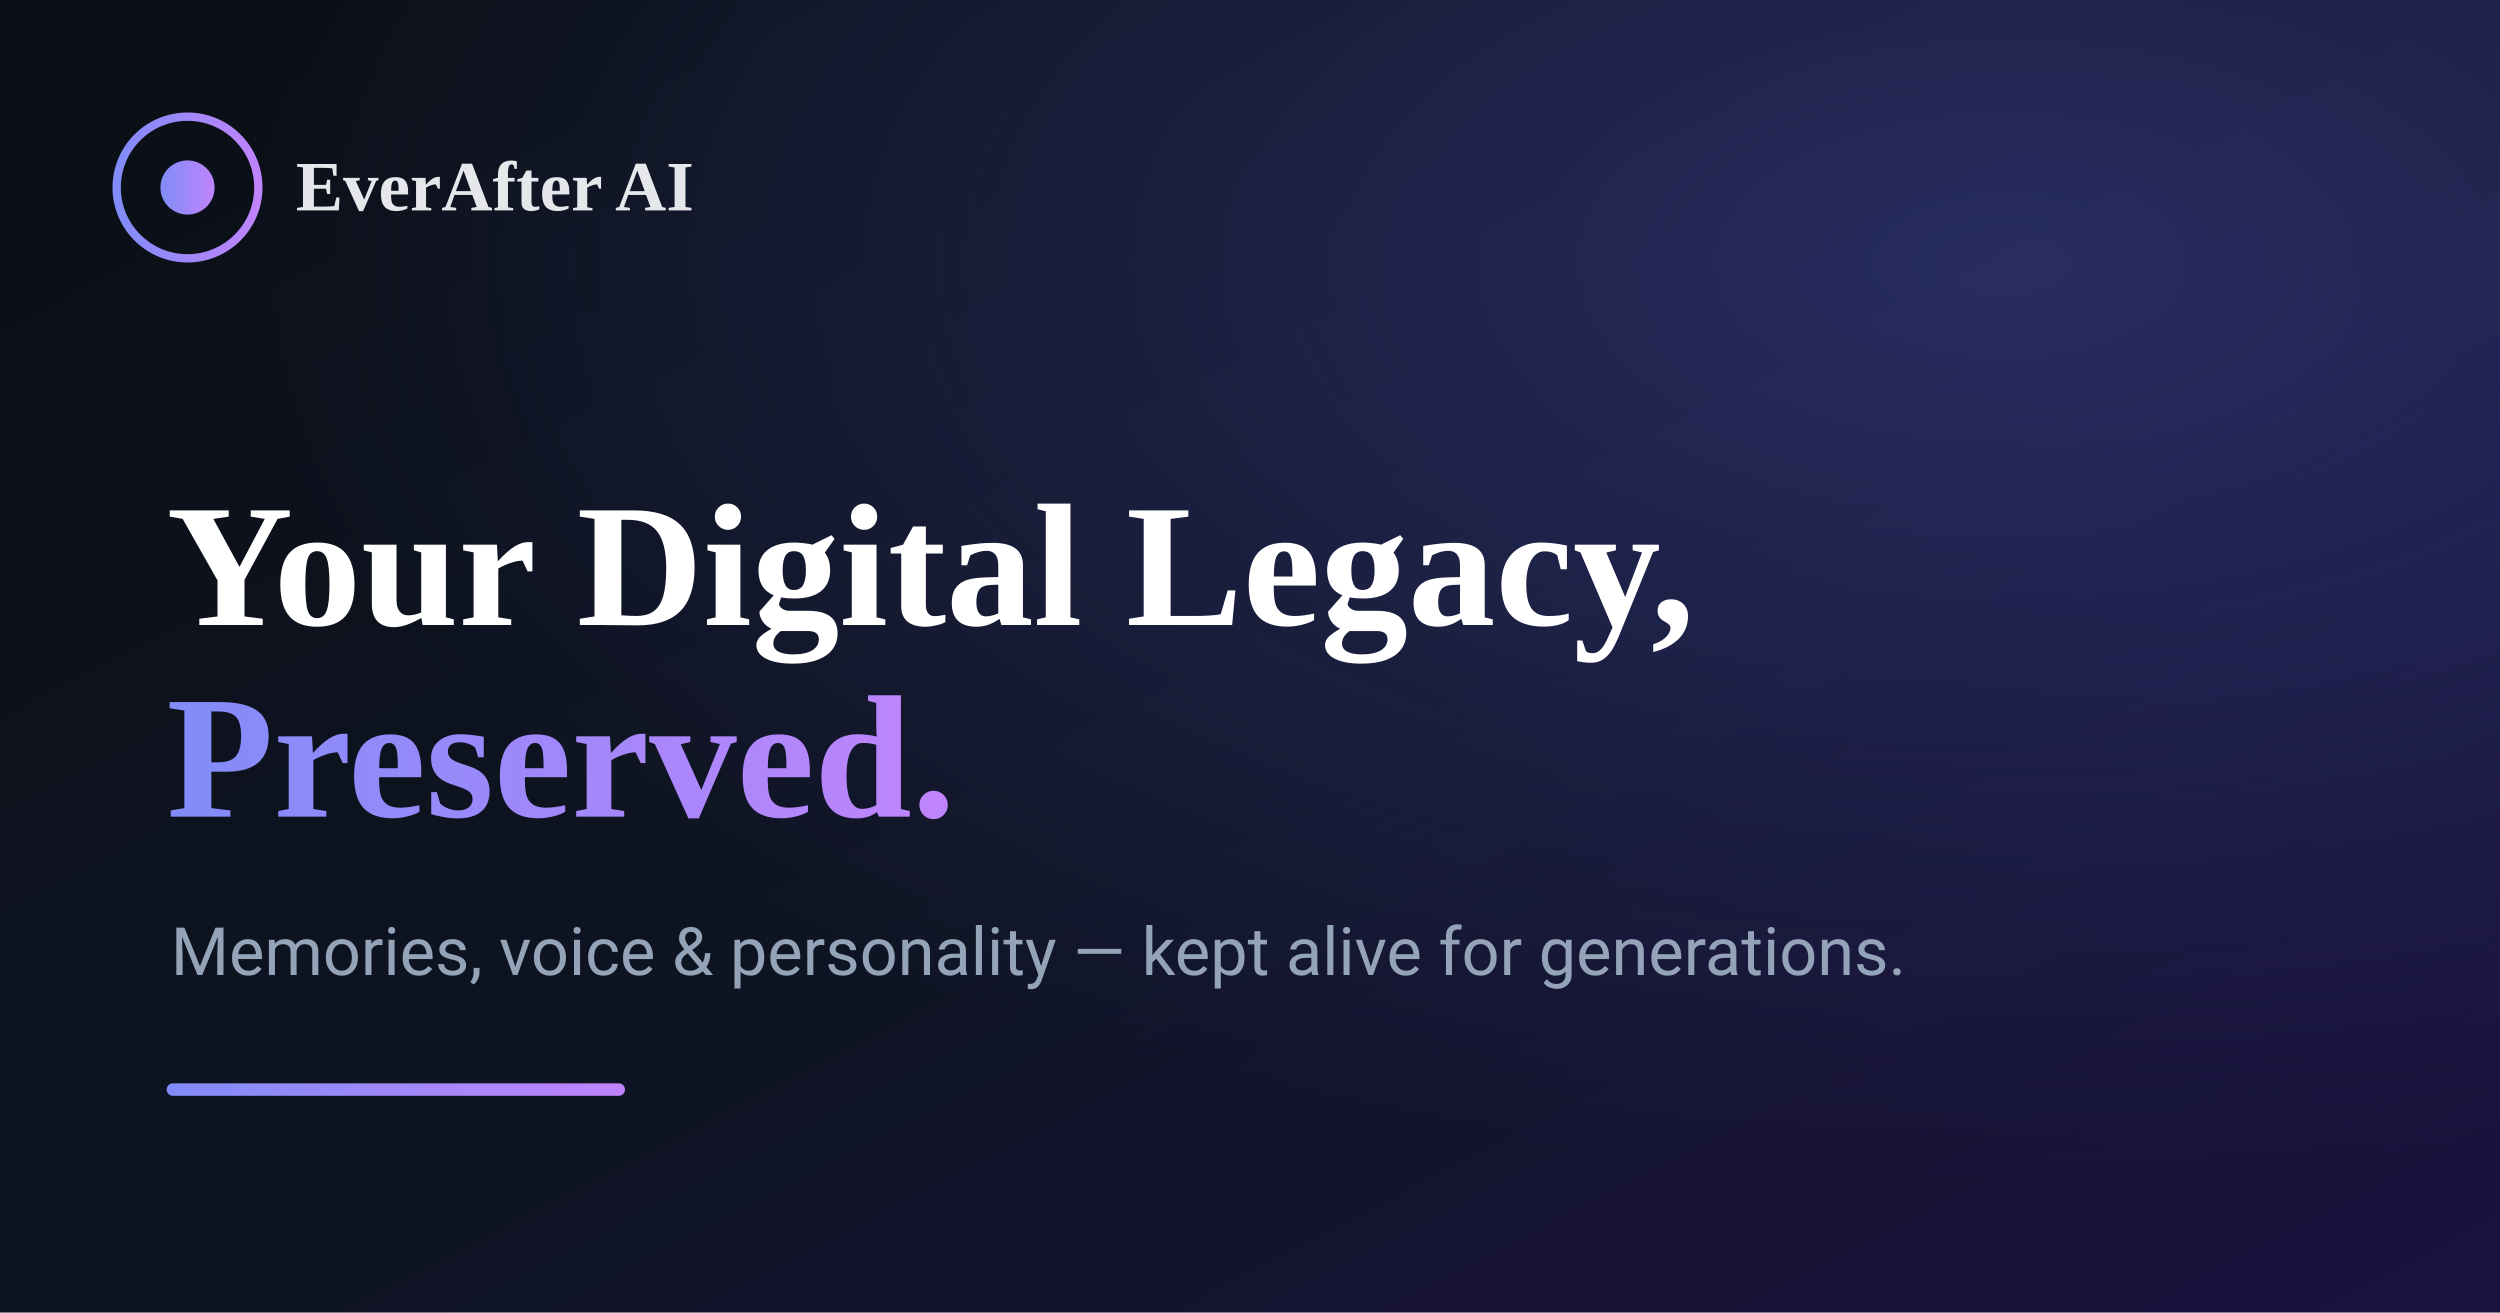
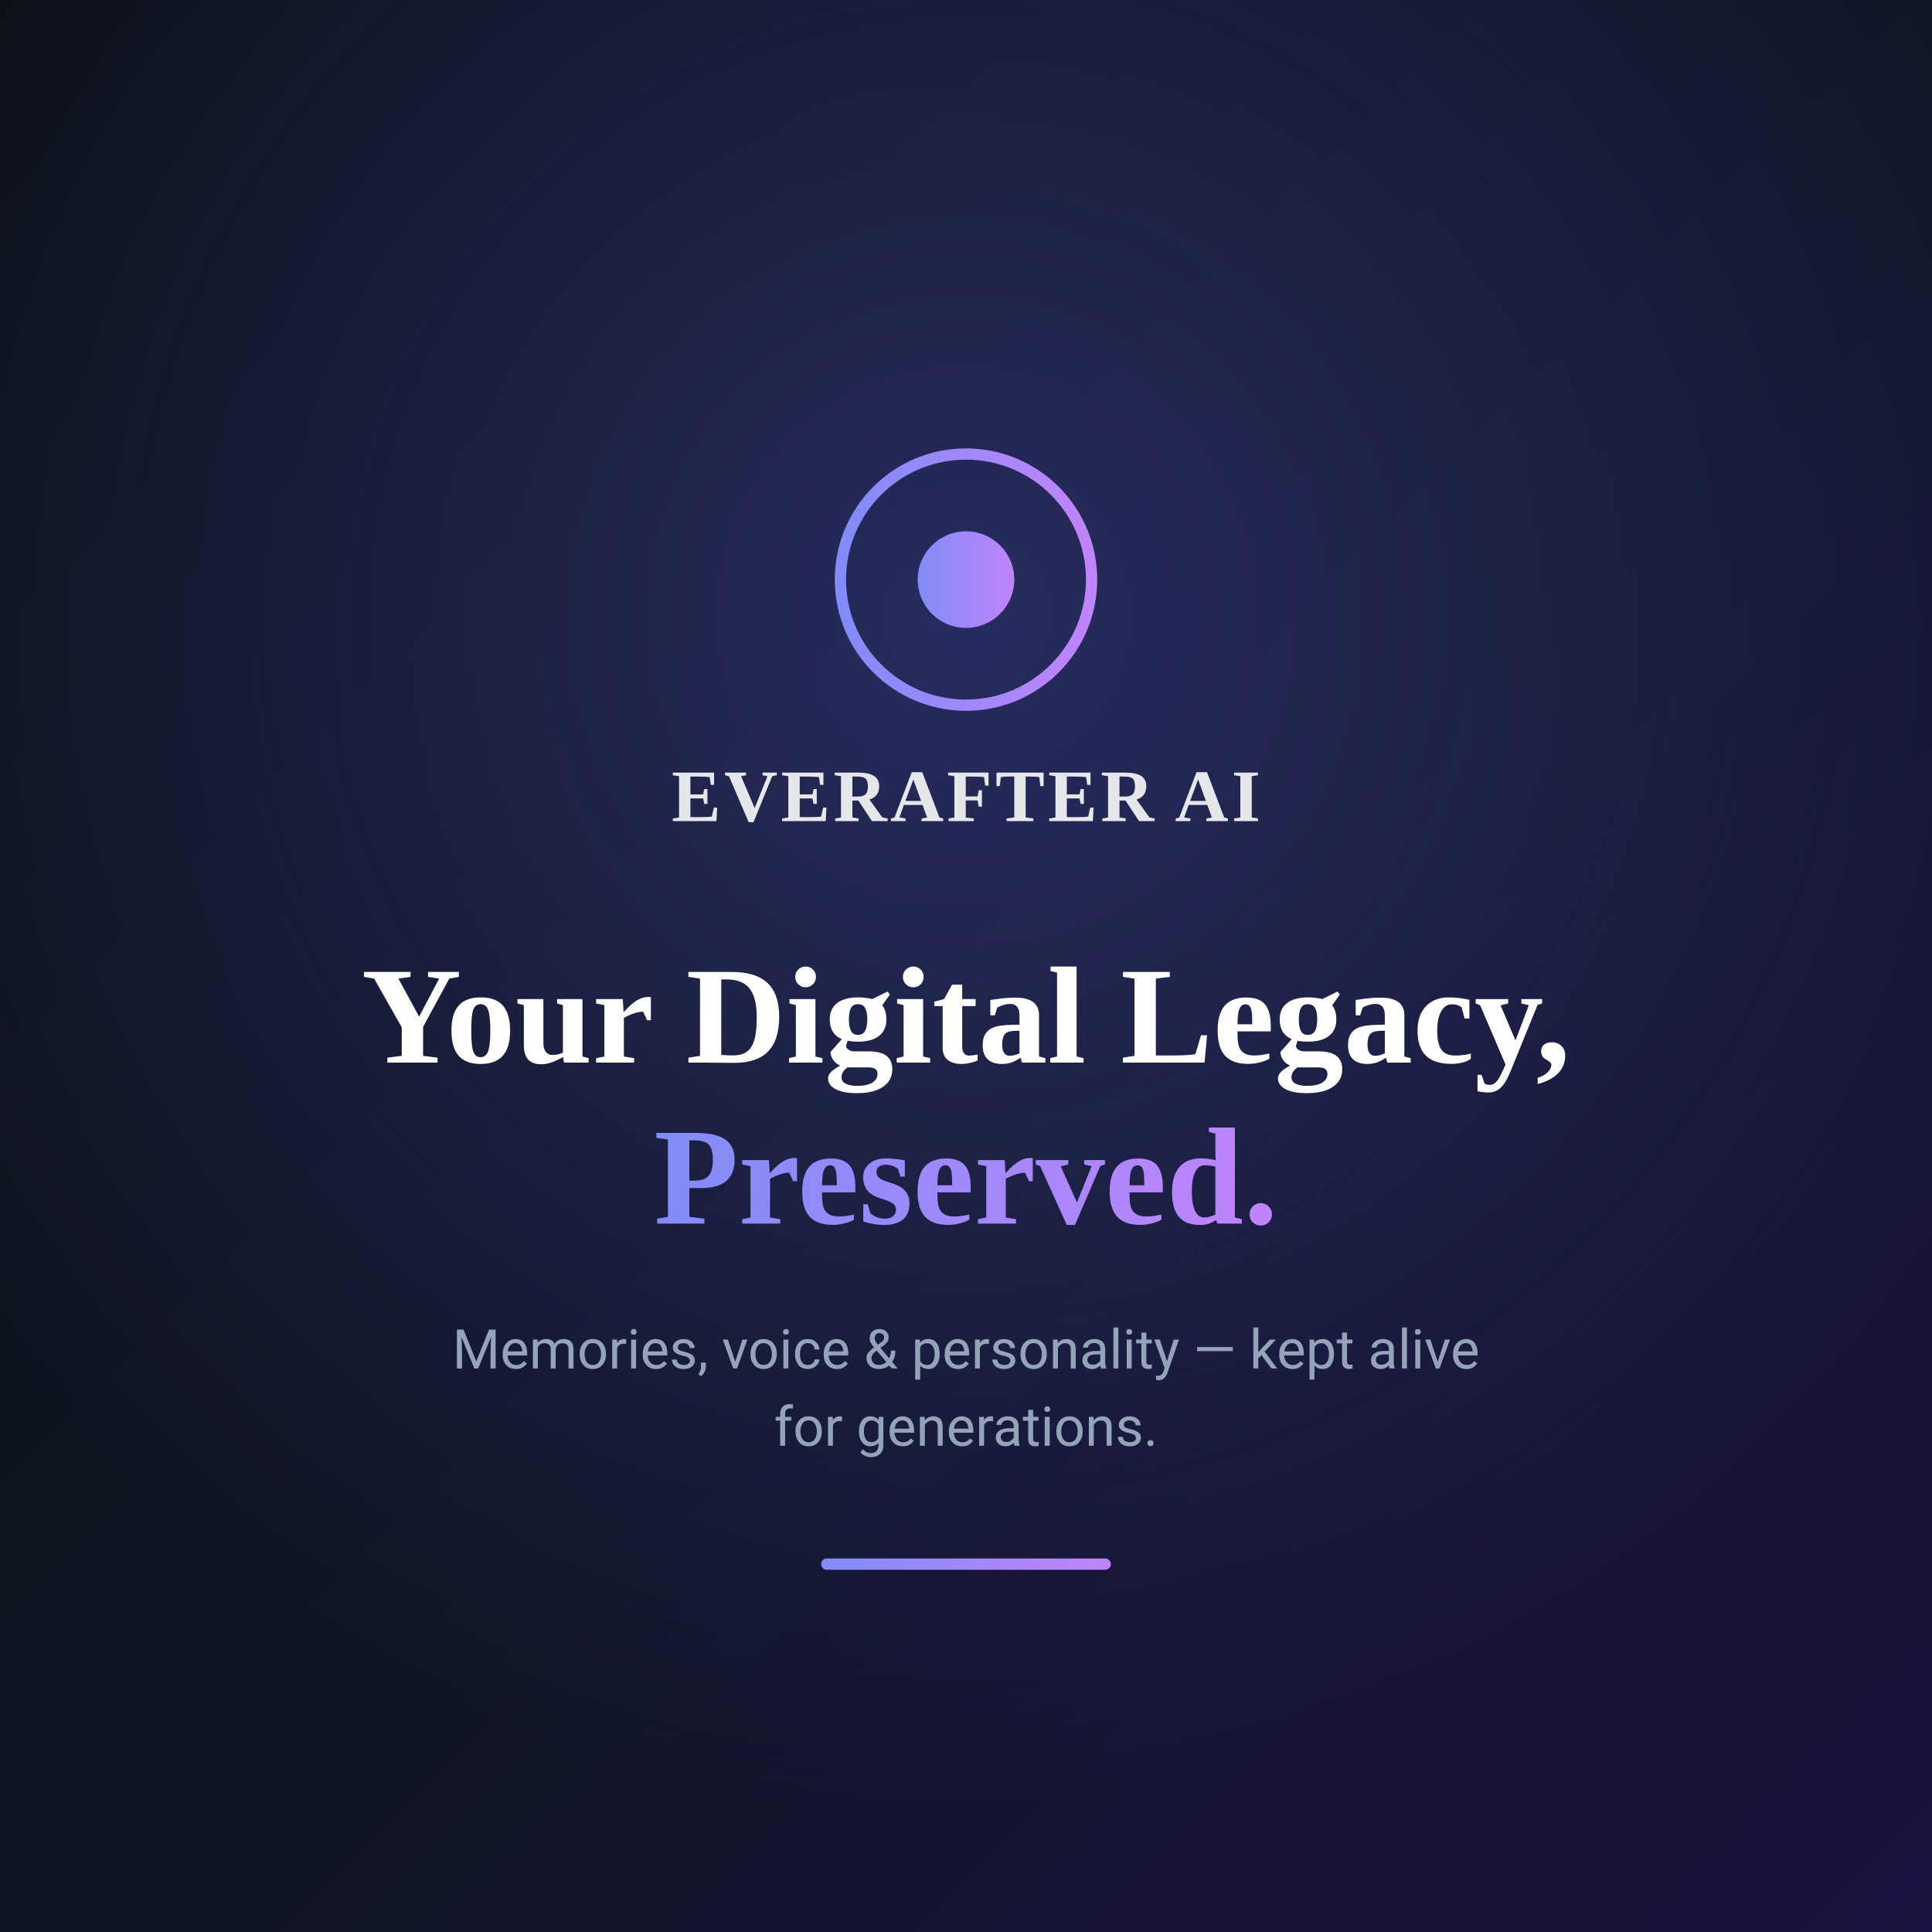
- <svg xmlns="http://www.w3.org/2000/svg" width="1200" height="630" viewBox="0 0 1200 630" role="img" aria-label="EverAfter AI — Your Digital Legacy, Preserved">
+ <svg xmlns="http://www.w3.org/2000/svg" width="1200" height="1200" viewBox="0 0 1200 1200" role="img" aria-label="EverAfter AI — Your Digital Legacy, Preserved">
  <defs>
    <linearGradient id="bg" x1="0" y1="0" x2="1" y2="1">
      <stop offset="0" stop-color="#0a0f15" />
      <stop offset="0.55" stop-color="#0f1424" />
      <stop offset="1" stop-color="#1a1140" />
    </linearGradient>
    <linearGradient id="accent" x1="0" y1="0" x2="1" y2="0">
      <stop offset="0" stop-color="#818cf8" />
      <stop offset="1" stop-color="#c084fc" />
    </linearGradient>
-     <radialGradient id="glow" cx="0.8" cy="0.2" r="0.7">
+     <radialGradient id="glow" cx="0.5" cy="0.32" r="0.62">
      <stop offset="0" stop-color="#6366f1" stop-opacity="0.30" />
      <stop offset="1" stop-color="#6366f1" stop-opacity="0" />
    </radialGradient>
  </defs>
-   <rect width="1200" height="630" fill="url(#bg)" />
-   <rect width="1200" height="630" fill="url(#glow)" />
-   <circle cx="90" cy="90" r="34" fill="none" stroke="url(#accent)" stroke-width="4" />
-   <circle cx="90" cy="90" r="13" fill="url(#accent)" />
-   <text x="142" y="101" font-family="Georgia, 'Times New Roman', serif" font-size="34" fill="#e5e7eb" font-weight="600">EverAfter AI</text>
-   <text x="80" y="300" font-family="Georgia, 'Times New Roman', serif" font-size="84" fill="#ffffff" font-weight="700">Your Digital Legacy,</text>
-   <text x="80" y="392" font-family="Georgia, 'Times New Roman', serif" font-size="84" font-weight="700" fill="url(#accent)">Preserved.</text>
-   <text x="82" y="468" font-family="-apple-system, Segoe UI, Roboto, sans-serif" font-size="32" fill="#94a3b8">Memories, voice &amp; personality — kept alive for generations.</text>
-   <rect x="80" y="520" width="220" height="6" rx="3" fill="url(#accent)" />
+   <rect width="1200" height="1200" fill="url(#bg)" />
+   <rect width="1200" height="1200" fill="url(#glow)" />
+   <g transform="translate(600,360)">
+     <circle cx="0" cy="0" r="78" fill="none" stroke="url(#accent)" stroke-width="7" />
+     <circle cx="0" cy="0" r="30" fill="url(#accent)" />
+   </g>
+   <text x="600" y="510" text-anchor="middle" font-family="Georgia, 'Times New Roman', serif" font-size="46" fill="#e5e7eb" font-weight="600" letter-spacing="2">EVERAFTER AI</text>
+   <text x="600" y="660" text-anchor="middle" font-family="Georgia, 'Times New Roman', serif" font-size="86" fill="#ffffff" font-weight="700">Your Digital Legacy,</text>
+   <text x="600" y="760" text-anchor="middle" font-family="Georgia, 'Times New Roman', serif" font-size="86" font-weight="700" fill="url(#accent)">Preserved.</text>
+   <text x="600" y="850" text-anchor="middle" font-family="-apple-system, Segoe UI, Roboto, sans-serif" font-size="34" fill="#94a3b8">Memories, voice &amp; personality — kept alive</text>
+   <text x="600" y="898" text-anchor="middle" font-family="-apple-system, Segoe UI, Roboto, sans-serif" font-size="34" fill="#94a3b8">for generations.</text>
+   <rect x="510" y="968" width="180" height="7" rx="3.5" fill="url(#accent)" />
</svg>
